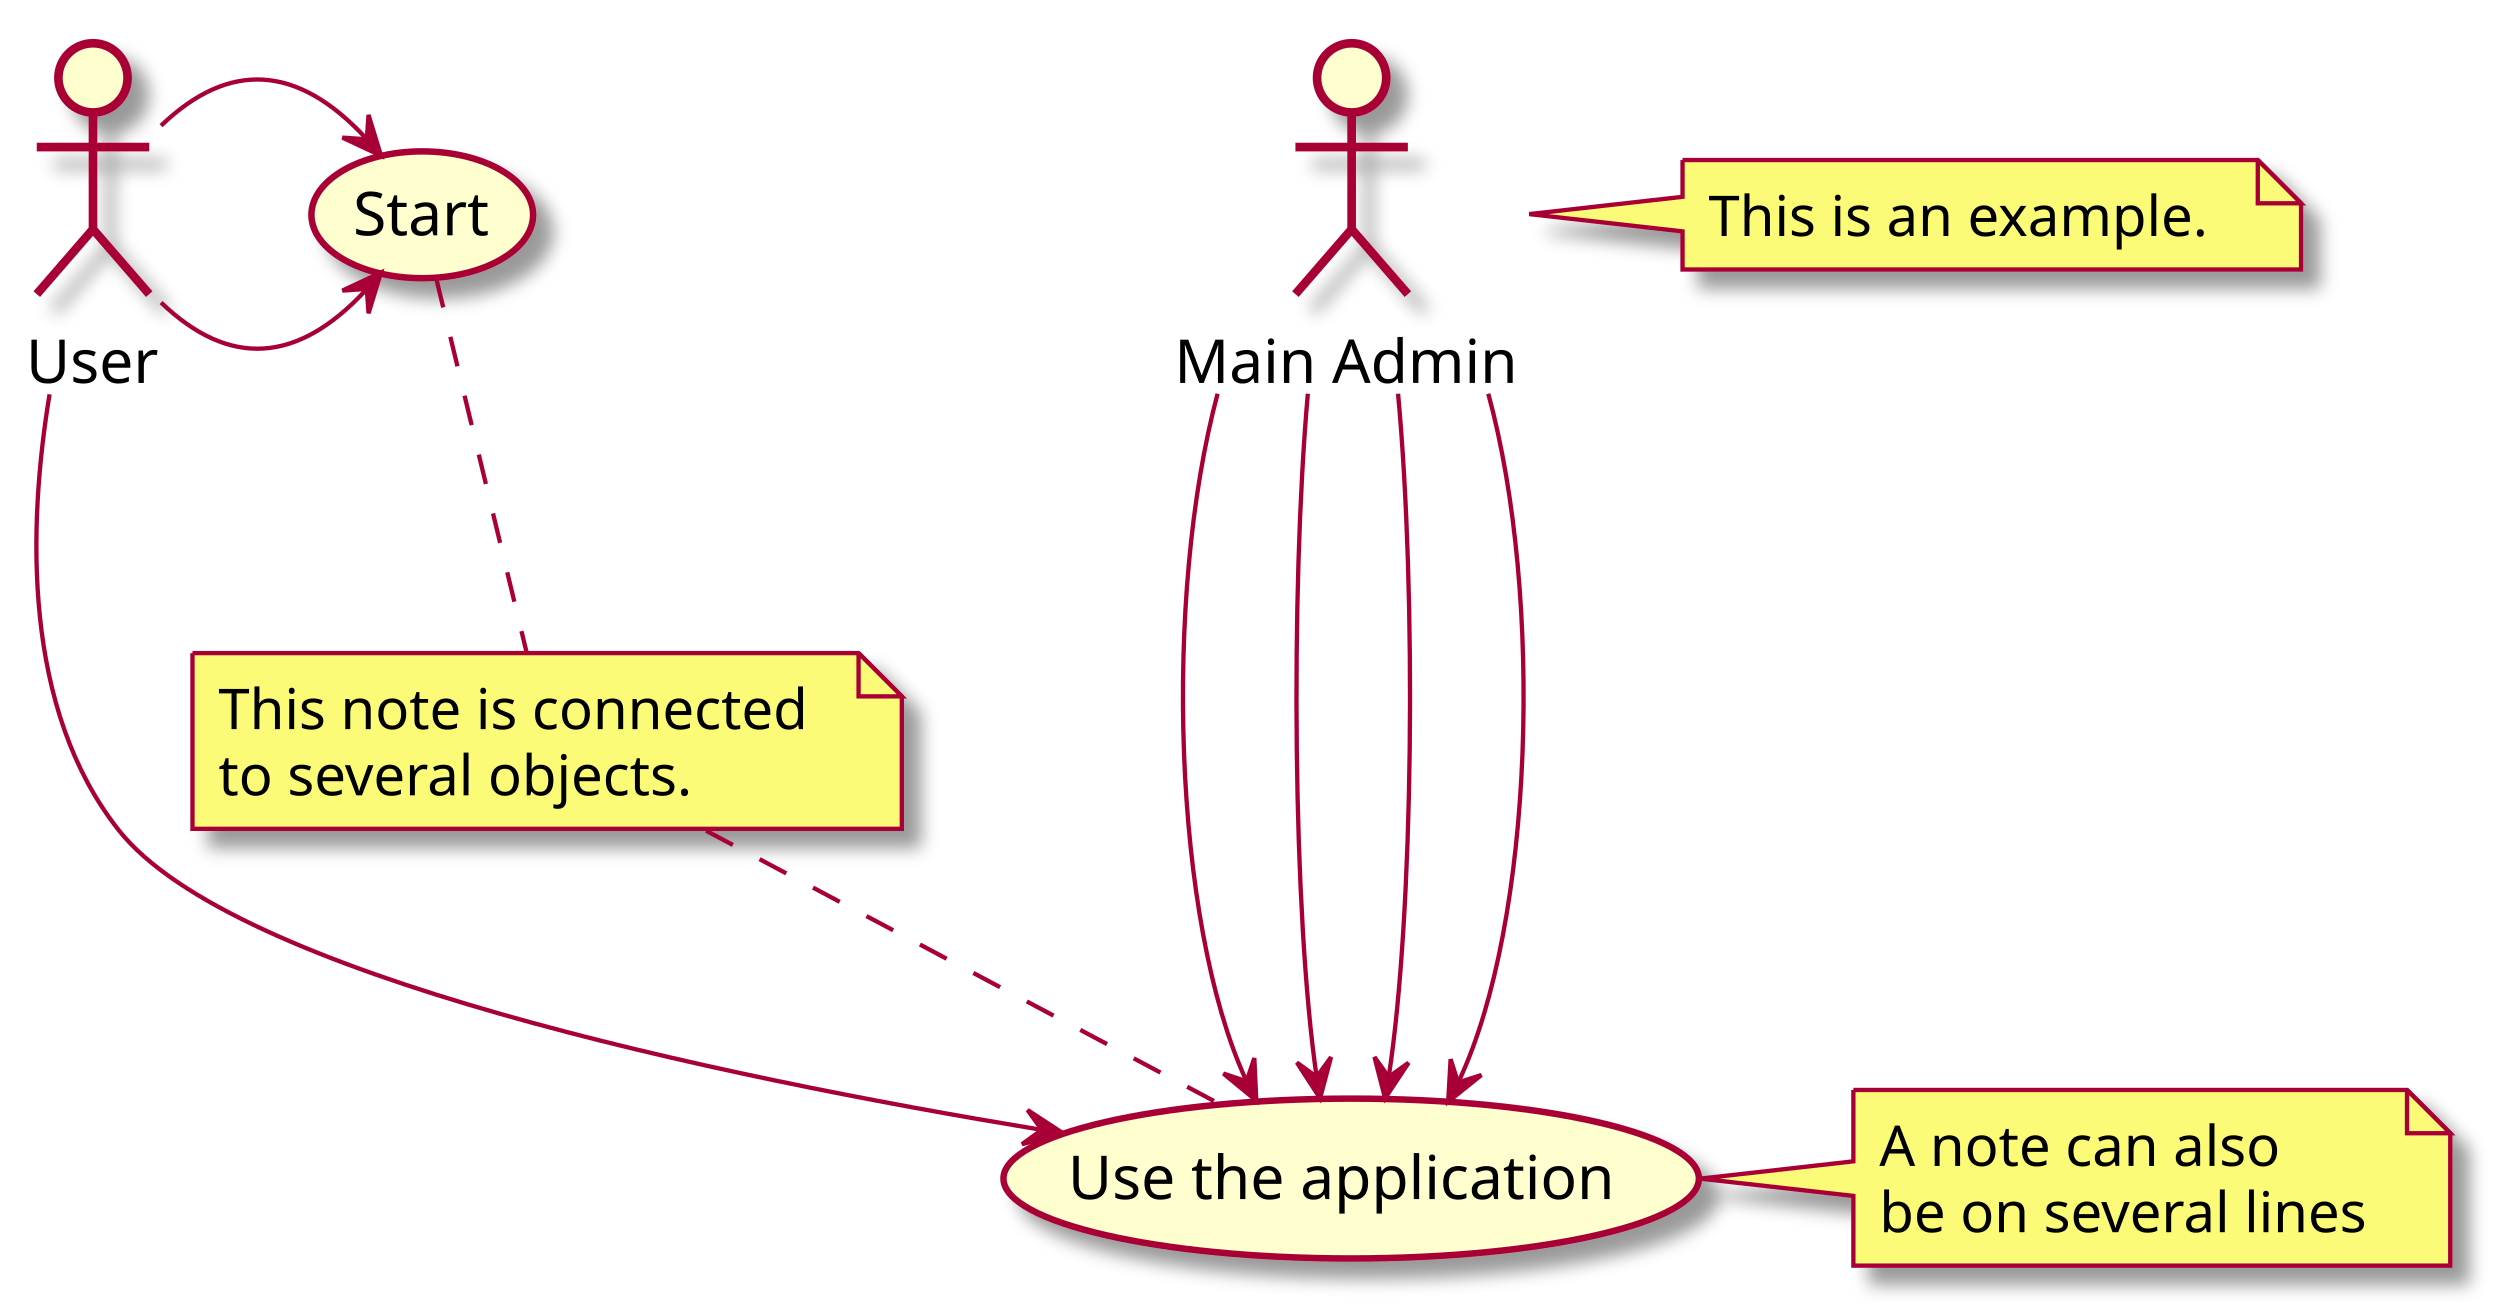
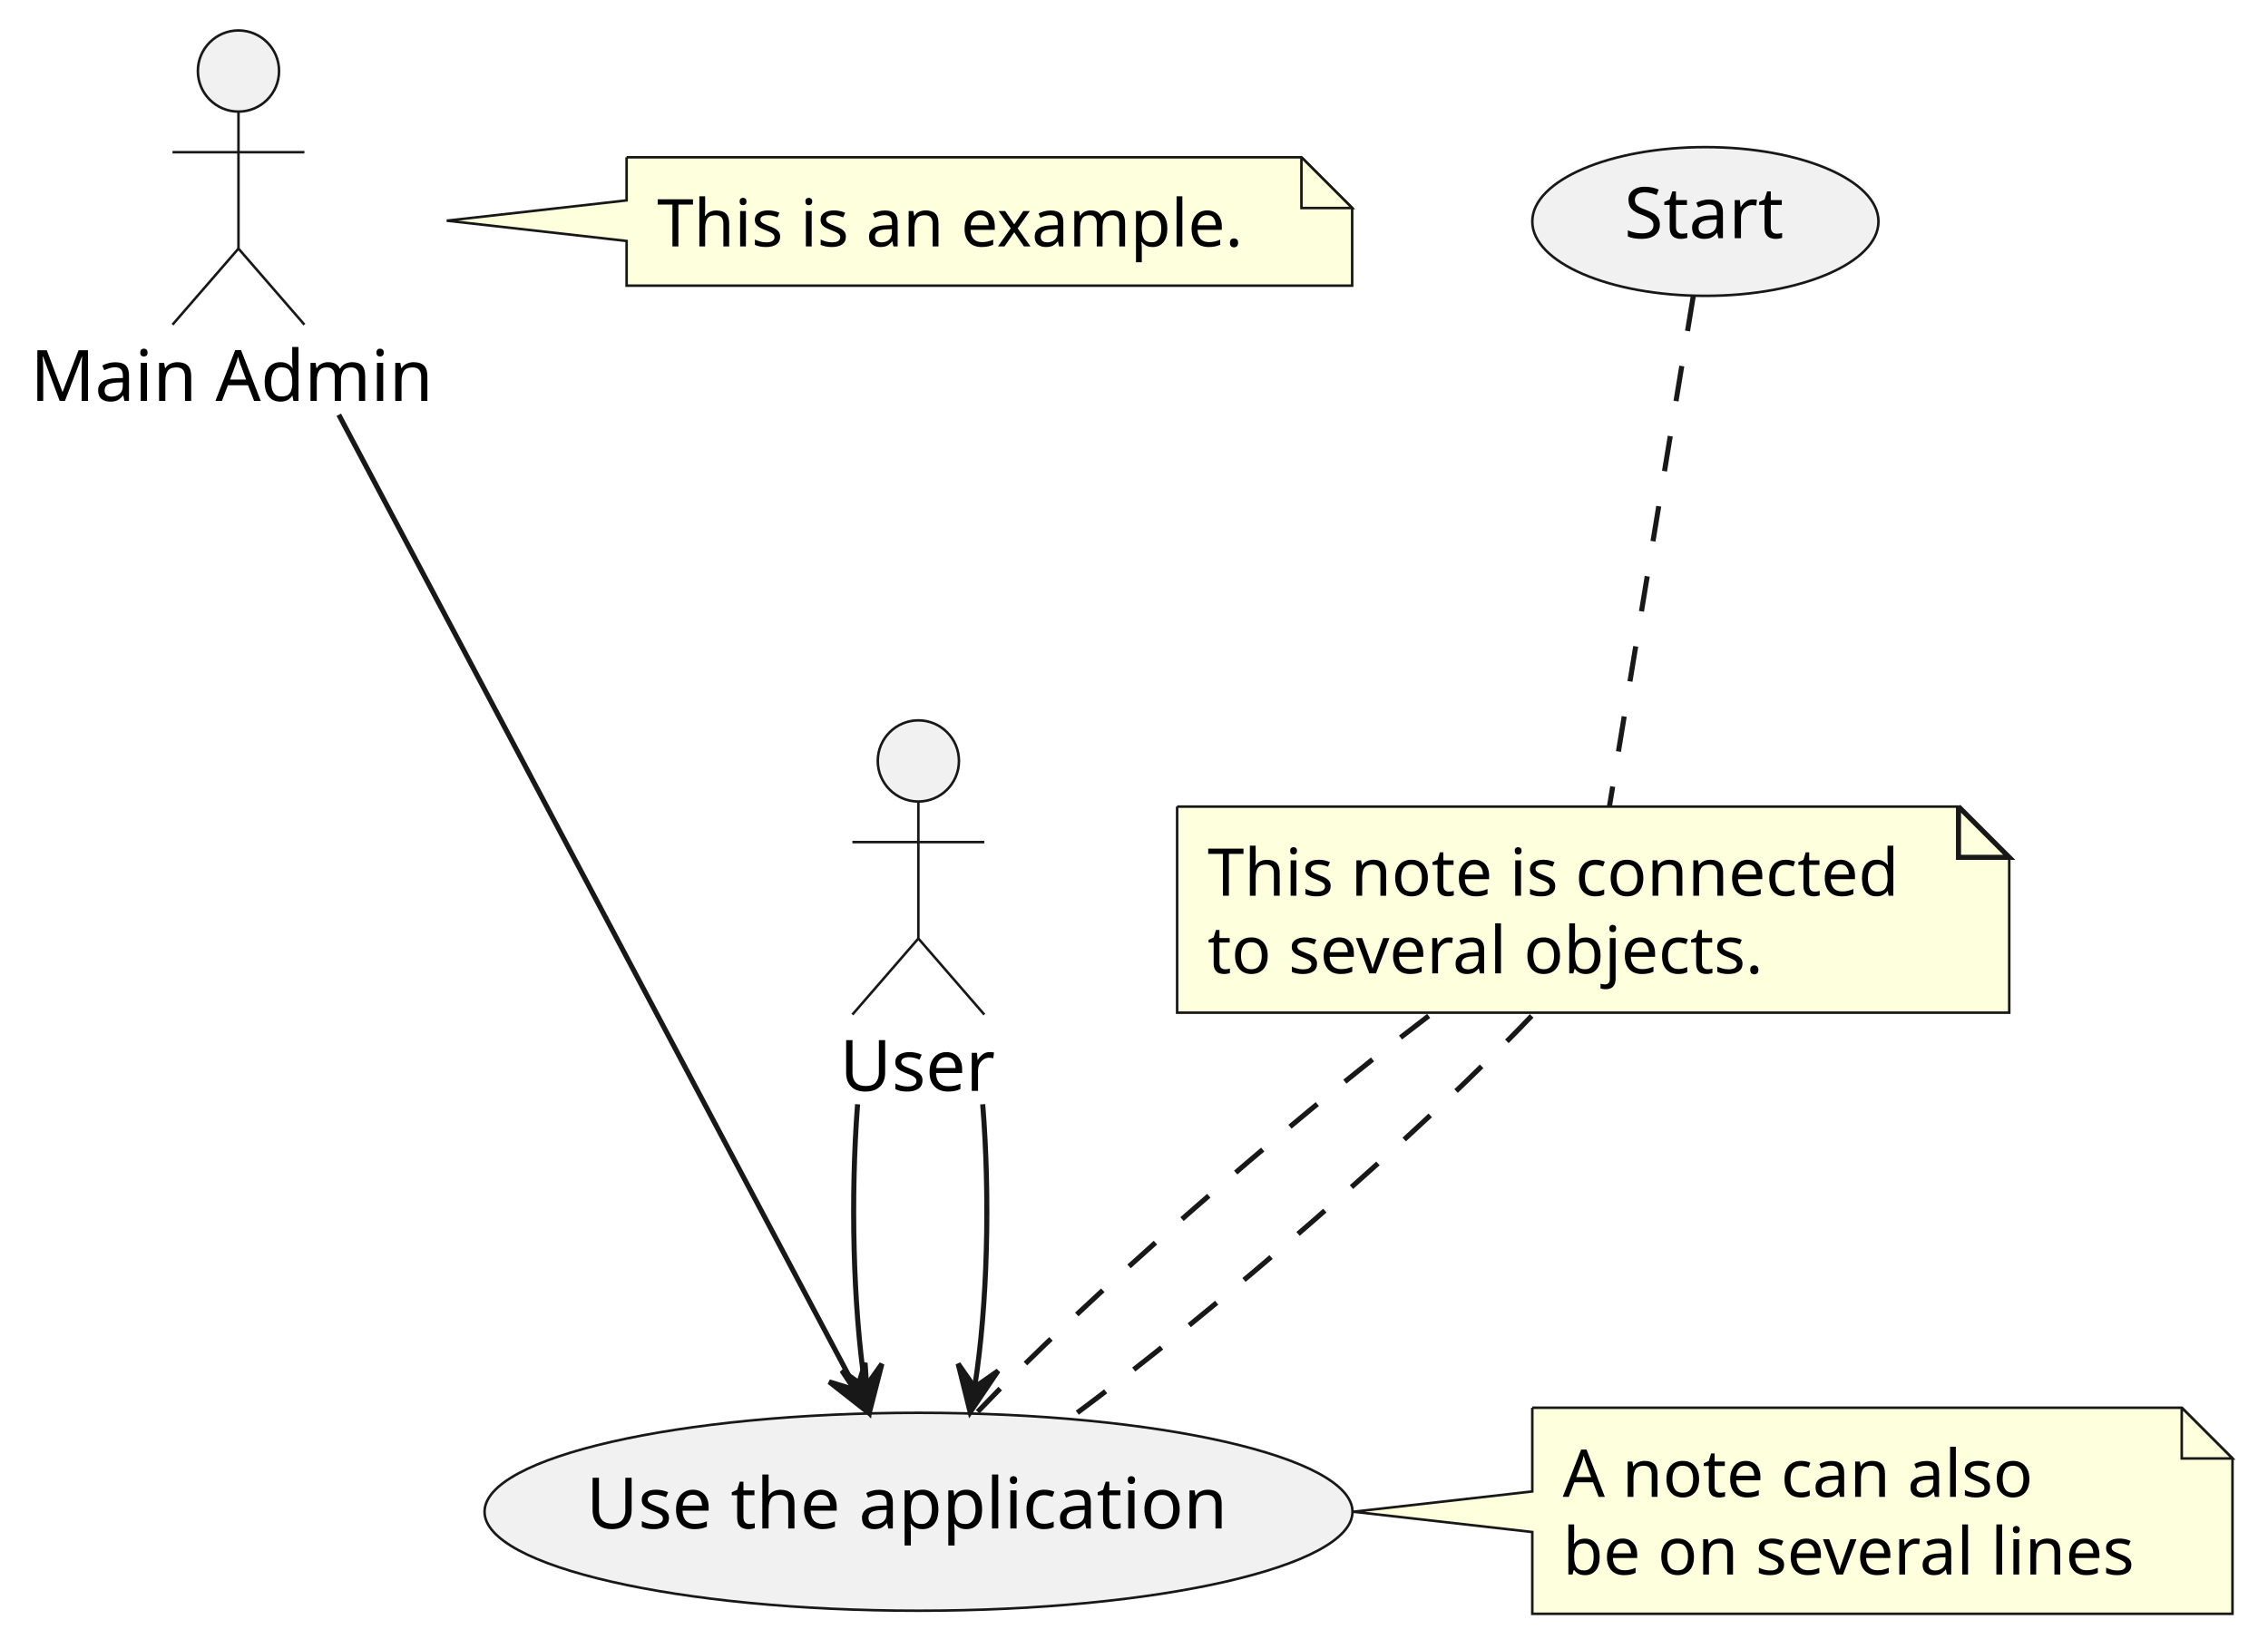
- <svg xmlns="http://www.w3.org/2000/svg" contentScriptType="application/ecmascript" contentStyleType="text/css" height="304px" preserveAspectRatio="none" style="width:578px;height:304px;" version="1.1" viewBox="0 0 578 304" width="578px" zoomAndPan="magnify">
-   <defs>
-     <filter height="300%" id="f18hij2itd560d" width="300%" x="-1" y="-1">
-       <feGaussianBlur result="blurOut" stdDeviation="2.0" />
-       <feColorMatrix in="blurOut" result="blurOut2" type="matrix" values="0 0 0 0 0 0 0 0 0 0 0 0 0 0 0 0 0 0 .4 0" />
-       <feOffset dx="4.0" dy="4.0" in="blurOut2" result="blurOut3" />
-       <feBlend in="SourceGraphic" in2="blurOut3" mode="normal" />
-     </filter>
-   </defs>
+ <svg xmlns="http://www.w3.org/2000/svg" contentStyleType="text/css" height="325px" preserveAspectRatio="none" style="width:447px;height:325px;background:#FFFFFF;" version="1.1" viewBox="0 0 447 325" width="447px" zoomAndPan="magnify">
+   <defs />
  <g>
-     <ellipse cx="312.5" cy="18" fill="#FEFECE" filter="url(#f18hij2itd560d)" rx="8" ry="8" style="stroke: #A80036; stroke-width: 2.0;" />
-     <path d="M312.5,26 L312.5,53 M299.5,34 L325.5,34 M312.5,53 L299.5,68 M312.5,53 L325.5,68 " fill="none" filter="url(#f18hij2itd560d)" style="stroke: #A80036; stroke-width: 2.0;" />
-     <text fill="#000000" font-family="sans-serif" font-size="14" lengthAdjust="spacingAndGlyphs" textLength="82" x="271.5" y="88.535">Main Admin</text>
-     <ellipse cx="312.391" cy="272.478" fill="#FEFECE" filter="url(#f18hij2itd560d)" rx="80.391" ry="18.478" style="stroke: #A80036; stroke-width: 1.5;" />
-     <text fill="#000000" font-family="sans-serif" font-size="14" lengthAdjust="spacingAndGlyphs" textLength="131" x="246.891" y="277.222">Use the application</text>
-     <ellipse cx="21.5" cy="18" fill="#FEFECE" filter="url(#f18hij2itd560d)" rx="8" ry="8" style="stroke: #A80036; stroke-width: 2.0;" />
-     <path d="M21.5,26 L21.5,53 M8.5,34 L34.5,34 M21.5,53 L8.5,68 M21.5,53 L34.5,68 " fill="none" filter="url(#f18hij2itd560d)" style="stroke: #A80036; stroke-width: 2.0;" />
-     <text fill="#000000" font-family="sans-serif" font-size="14" lengthAdjust="spacingAndGlyphs" textLength="31" x="6" y="88.535">User</text>
-     <ellipse cx="97.627" cy="49.659" fill="#FEFECE" filter="url(#f18hij2itd560d)" rx="25.627" ry="14.659" style="stroke: #A80036; stroke-width: 1.5;" />
-     <text fill="#000000" font-family="sans-serif" font-size="14" lengthAdjust="spacingAndGlyphs" textLength="32" x="81.627" y="54.403">Start</text>
-     <path d="M389,37 L389,45.5 L353.55,49.5 L389,53.5 L389,62.31 A0,0 0 0 0 389,62.31 L532,62.31 A0,0 0 0 0 532,62.31 L532,47 L522,37 L389,37 A0,0 0 0 0 389,37 " fill="#FBFB77" filter="url(#f18hij2itd560d)" style="stroke: #A80036; stroke-width: 1.0;" />
-     <path d="M522,37 L522,47 L532,47 L522,37 " fill="#FBFB77" style="stroke: #A80036; stroke-width: 1.0;" />
-     <text fill="#000000" font-family="sans-serif" font-size="13" lengthAdjust="spacingAndGlyphs" textLength="122" x="395" y="54.568">This is an example.</text>
-     <path d="M428.5,252 L428.5,268.5 L393.08,272.5 L428.5,276.5 L428.5,292.621 A0,0 0 0 0 428.5,292.621 L566.5,292.621 A0,0 0 0 0 566.5,292.621 L566.5,262 L556.5,252 L428.5,252 A0,0 0 0 0 428.5,252 " fill="#FBFB77" filter="url(#f18hij2itd560d)" style="stroke: #A80036; stroke-width: 1.0;" />
-     <path d="M556.5,252 L556.5,262 L566.5,262 L556.5,252 " fill="#FBFB77" style="stroke: #A80036; stroke-width: 1.0;" />
-     <text fill="#000000" font-family="sans-serif" font-size="13" lengthAdjust="spacingAndGlyphs" textLength="97" x="434.5" y="269.568">A note can also</text>
-     <text fill="#000000" font-family="sans-serif" font-size="13" lengthAdjust="spacingAndGlyphs" textLength="117" x="434.5" y="284.879">be on several lines</text>
-     <path d="M44.5,151 L44.5,191.621 L208.5,191.621 L208.5,161 L198.5,151 L44.5,151 " fill="#FBFB77" filter="url(#f18hij2itd560d)" style="stroke: #A80036; stroke-width: 1.0;" />
-     <path d="M198.5,151 L198.5,161 L208.5,161 L198.5,151 " fill="#FBFB77" style="stroke: #A80036; stroke-width: 1.0;" />
-     <text fill="#000000" font-family="sans-serif" font-size="13" lengthAdjust="spacingAndGlyphs" textLength="143" x="50.5" y="168.568">This note is connected</text>
-     <text fill="#000000" font-family="sans-serif" font-size="13" lengthAdjust="spacingAndGlyphs" textLength="115" x="50.5" y="183.879">to several objects.</text>
-     <path d="M37.23,69.94 C52.99,85.06 68.75,84.13 84.51,67.14 " fill="none" id="User-Start" style="stroke: #A80036; stroke-width: 1.0;" />
-     <polygon fill="#A80036" points="88.08,63.01,79.161,67.188,84.804,66.787,85.204,72.43,88.08,63.01" style="stroke: #A80036; stroke-width: 1.0;" />
-     <path d="M37.23,29.06 C52.99,13.94 68.75,14.87 84.51,31.86 " fill="none" id="User-Start-1" style="stroke: #A80036; stroke-width: 1.0;" />
-     <polygon fill="#A80036" points="88.08,35.99,85.204,26.57,84.804,32.213,79.161,31.812,88.08,35.99" style="stroke: #A80036; stroke-width: 1.0;" />
-     <path d="M11.46,91.16 C6.37,122.09 5.27,163.97 27.5,192 C53.88,225.26 165,248.71 240.44,261.16 " fill="none" id="User-Use" style="stroke: #A80036; stroke-width: 1.0;" />
-     <polygon fill="#A80036" points="245.81,262.03,237.567,256.64,240.875,261.229,236.285,264.536,245.81,262.03" style="stroke: #A80036; stroke-width: 1.0;" />
-     <path d="M281.51,91.03 C268.96,137.78 271.16,212.91 288.09,249.74 " fill="none" id="Admin-Use" style="stroke: #A80036; stroke-width: 1.0;" />
-     <polygon fill="#A80036" points="290.46,254.46,290,244.622,288.218,249.991,282.849,248.209,290.46,254.46" style="stroke: #A80036; stroke-width: 1.0;" />
-     <path d="M302.37,91.03 C298.3,137.36 298.97,211.54 304.37,248.71 " fill="none" id="Admin-Use-1" style="stroke: #A80036; stroke-width: 1.0;" />
-     <polygon fill="#A80036" points="305.2,253.92,307.738,244.404,304.415,248.982,299.837,245.66,305.2,253.92" style="stroke: #A80036; stroke-width: 1.0;" />
-     <path d="M323.23,91.03 C327.53,137.36 326.82,211.54 321.11,248.71 " fill="none" id="Admin-Use-2" style="stroke: #A80036; stroke-width: 1.0;" />
-     <polygon fill="#A80036" points="320.23,253.92,325.667,245.708,321.059,248.989,317.777,244.381,320.23,253.92" style="stroke: #A80036; stroke-width: 1.0;" />
-     <path d="M344.09,91.03 C356.91,137.9 354.63,213.3 337.25,250.02 " fill="none" id="Admin-Use-3" style="stroke: #A80036; stroke-width: 1.0;" />
-     <polygon fill="#A80036" points="334.82,254.72,342.494,248.547,337.107,250.274,335.38,244.887,334.82,254.72" style="stroke: #A80036; stroke-width: 1.0;" />
-     <path d="M100.83,64.27 C105.97,85.57 115.89,126.59 121.78,150.96 " fill="none" id="Start-N2" style="stroke: #A80036; stroke-width: 1.0; stroke-dasharray: 7.0,7.0;" />
-     <path d="M163.25,192.06 C197.97,210.54 249.46,237.95 281.98,255.26 " fill="none" id="N2-Use" style="stroke: #A80036; stroke-width: 1.0; stroke-dasharray: 7.0,7.0;" />
+     <g id="elem_Admin">
+       <ellipse cx="47" cy="14" fill="#F1F1F1" rx="8" ry="8" style="stroke:#181818;stroke-width:0.5;" />
+       <path d="M47,22 L47,49 M34,30 L60,30 M47,49 L34,64 M47,49 L60,64 " fill="none" style="stroke:#181818;stroke-width:0.5;" />
+       <text fill="#000000" font-family="sans-serif" font-size="14" lengthAdjust="spacing" textLength="82" x="6" y="79.035">Main Admin</text>
+     </g>
+     <g id="elem_Use">
+       <ellipse cx="181.031" cy="298.006" fill="#F1F1F1" rx="85.531" ry="19.506" style="stroke:#181818;stroke-width:0.5;" />
+       <text fill="#000000" font-family="sans-serif" font-size="14" lengthAdjust="spacing" textLength="131" x="115.531" y="301.297">Use the application</text>
+     </g>
+     <g id="elem_User">
+       <ellipse cx="181" cy="150" fill="#F1F1F1" rx="8" ry="8" style="stroke:#181818;stroke-width:0.5;" />
+       <path d="M181,158 L181,185 M168,166 L194,166 M181,185 L168,200 M181,185 L194,200 " fill="none" style="stroke:#181818;stroke-width:0.5;" />
+       <text fill="#000000" font-family="sans-serif" font-size="14" lengthAdjust="spacing" textLength="31" x="165.5" y="215.035">User</text>
+     </g>
+     <g id="elem_GMN8">
+       <path d="M123.5,31 L123.5,39.5 L88.05,43.5 L123.5,47.5 L123.5,56.31 A0,0 0 0 0 123.5,56.31 L266.5,56.31 A0,0 0 0 0 266.5,56.31 L266.5,41 L256.5,31 L123.5,31 A0,0 0 0 0 123.5,31 " fill="#FEFFDD" style="stroke:#181818;stroke-width:0.5;" />
+       <path d="M256.5,31 L256.5,41 L266.5,41 L256.5,31 " fill="#FEFFDD" style="stroke:#181818;stroke-width:0.5;" />
+       <text fill="#000000" font-family="sans-serif" font-size="13" lengthAdjust="spacing" textLength="122" x="129.5" y="48.568">This is an example.</text>
+     </g>
+     <g id="elem_GMN11">
+       <path d="M302,277.5 L302,294 L266.72,298 L302,302 L302,318.121 A0,0 0 0 0 302,318.121 L440,318.121 A0,0 0 0 0 440,318.121 L440,287.5 L430,277.5 L302,277.5 A0,0 0 0 0 302,277.5 " fill="#FEFFDD" style="stroke:#181818;stroke-width:0.5;" />
+       <path d="M430,277.5 L430,287.5 L440,287.5 L430,277.5 " fill="#FEFFDD" style="stroke:#181818;stroke-width:0.5;" />
+       <text fill="#000000" font-family="sans-serif" font-size="13" lengthAdjust="spacing" textLength="97" x="308" y="295.068">A note can also</text>
+       <text fill="#000000" font-family="sans-serif" font-size="13" lengthAdjust="spacing" textLength="117" x="308" y="310.379">be on several lines</text>
+     </g>
+     <g id="elem_N2">
+       <path d="M232,159 L232,199.621 L396,199.621 L396,169 L386,159 L232,159 " fill="#FEFFDD" style="stroke:#181818;stroke-width:0.5;" />
+       <path d="M386,159 L386,169 L396,169 L386,159 " fill="#FEFFDD" style="stroke:#181818;stroke-width:1.0;" />
+       <text fill="#000000" font-family="sans-serif" font-size="13" lengthAdjust="spacing" textLength="143" x="238" y="176.568">This note is connected</text>
+       <text fill="#000000" font-family="sans-serif" font-size="13" lengthAdjust="spacing" textLength="115" x="238" y="191.879">to several objects.</text>
+     </g>
+     <g id="elem_Start">
+       <ellipse cx="336.113" cy="43.659" fill="#F1F1F1" rx="34.113" ry="14.659" style="stroke:#181818;stroke-width:0.5;" />
+       <text fill="#000000" font-family="sans-serif" font-size="14" lengthAdjust="spacing" textLength="32" x="320.113" y="46.95">Start</text>
+     </g>
+     <g id="link_User_Use">
+       <path d="M169.02,217.68 C167.63,235.87 168.12,257.22 170.48,273.19 " fill="none" id="User-to-Use" style="stroke:#181818;stroke-width:1.0;" />
+       <polygon fill="#181818" points="171.36,278.39,173.812,268.851,170.531,273.459,165.923,270.178,171.36,278.39" style="stroke:#181818;stroke-width:1.0;" />
+     </g>
+     <g id="link_User_Use">
+       <path d="M193.68,217.68 C195.15,235.87 194.64,257.22 192.13,273.19 " fill="none" id="User-to-Use-1" style="stroke:#181818;stroke-width:1.0;" />
+       <polygon fill="#181818" points="191.21,278.39,196.716,270.224,192.081,273.466,188.838,268.831,191.21,278.39" style="stroke:#181818;stroke-width:1.0;" />
+     </g>
+     <g id="link_Admin_Use">
+       <path d="M66.77,81.76 C94.87,134.7 145.51,230.13 168.75,273.91 " fill="none" id="Admin-to-Use" style="stroke:#181818;stroke-width:1.0;" />
+       <polygon fill="#181818" points="171.17,278.48,170.497,268.654,168.832,274.06,163.426,272.395,171.17,278.48" style="stroke:#181818;stroke-width:1.0;" />
+     </g>
+     <g id="link_Start_N2">
+       <path d="M333.73,58.34 C329.8,82.27 321.72,131.49 317.21,158.92 " fill="none" id="Start-N2" style="stroke:#181818;stroke-width:1.0;stroke-dasharray:7.0,7.0;" />
+     </g>
+     <g id="link_N2_Use">
+       <path d="M281.58,200.26 C252.76,222.08 213.04,256.92 192.69,278.3 " fill="none" id="N2-Use" style="stroke:#181818;stroke-width:1.0;stroke-dasharray:7.0,7.0;" />
+     </g>
+     <g id="link_N2_Use">
+       <path d="M301.87,200.26 C280.69,222.53 239.61,258.38 210.8,279.62 " fill="none" id="N2-Use-1" style="stroke:#181818;stroke-width:1.0;stroke-dasharray:7.0,7.0;" />
+     </g>
  </g>
</svg>
